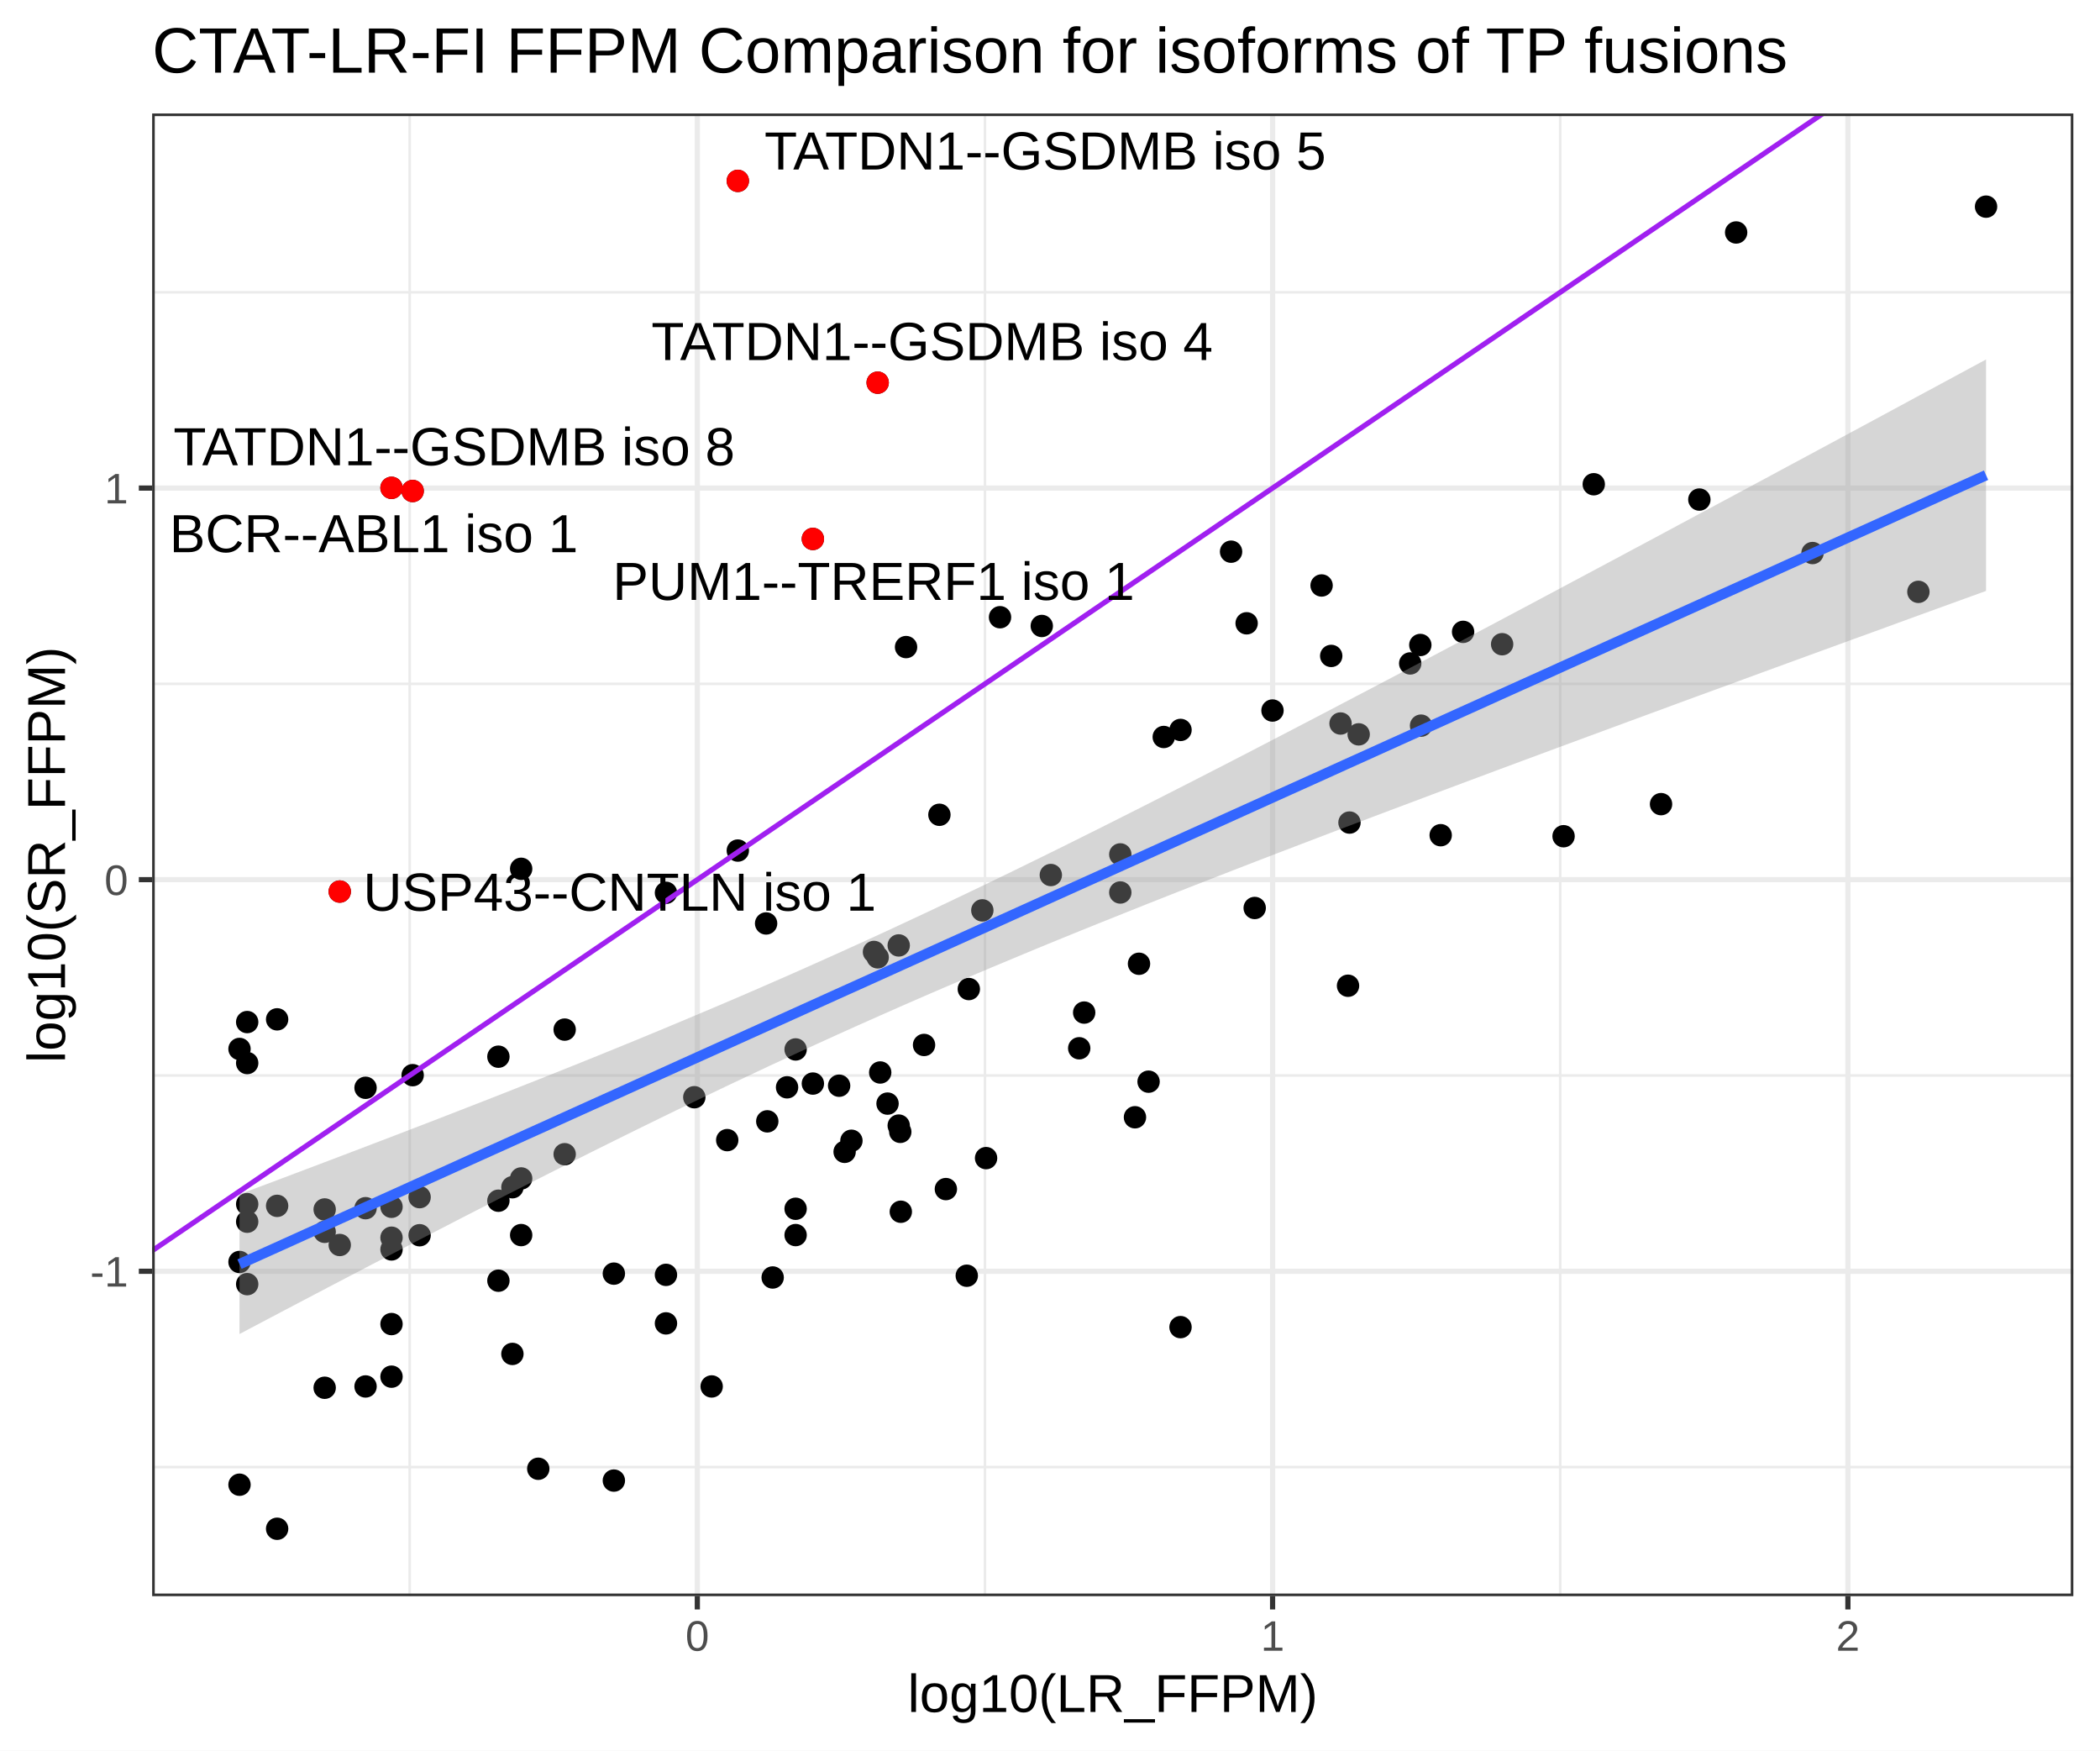
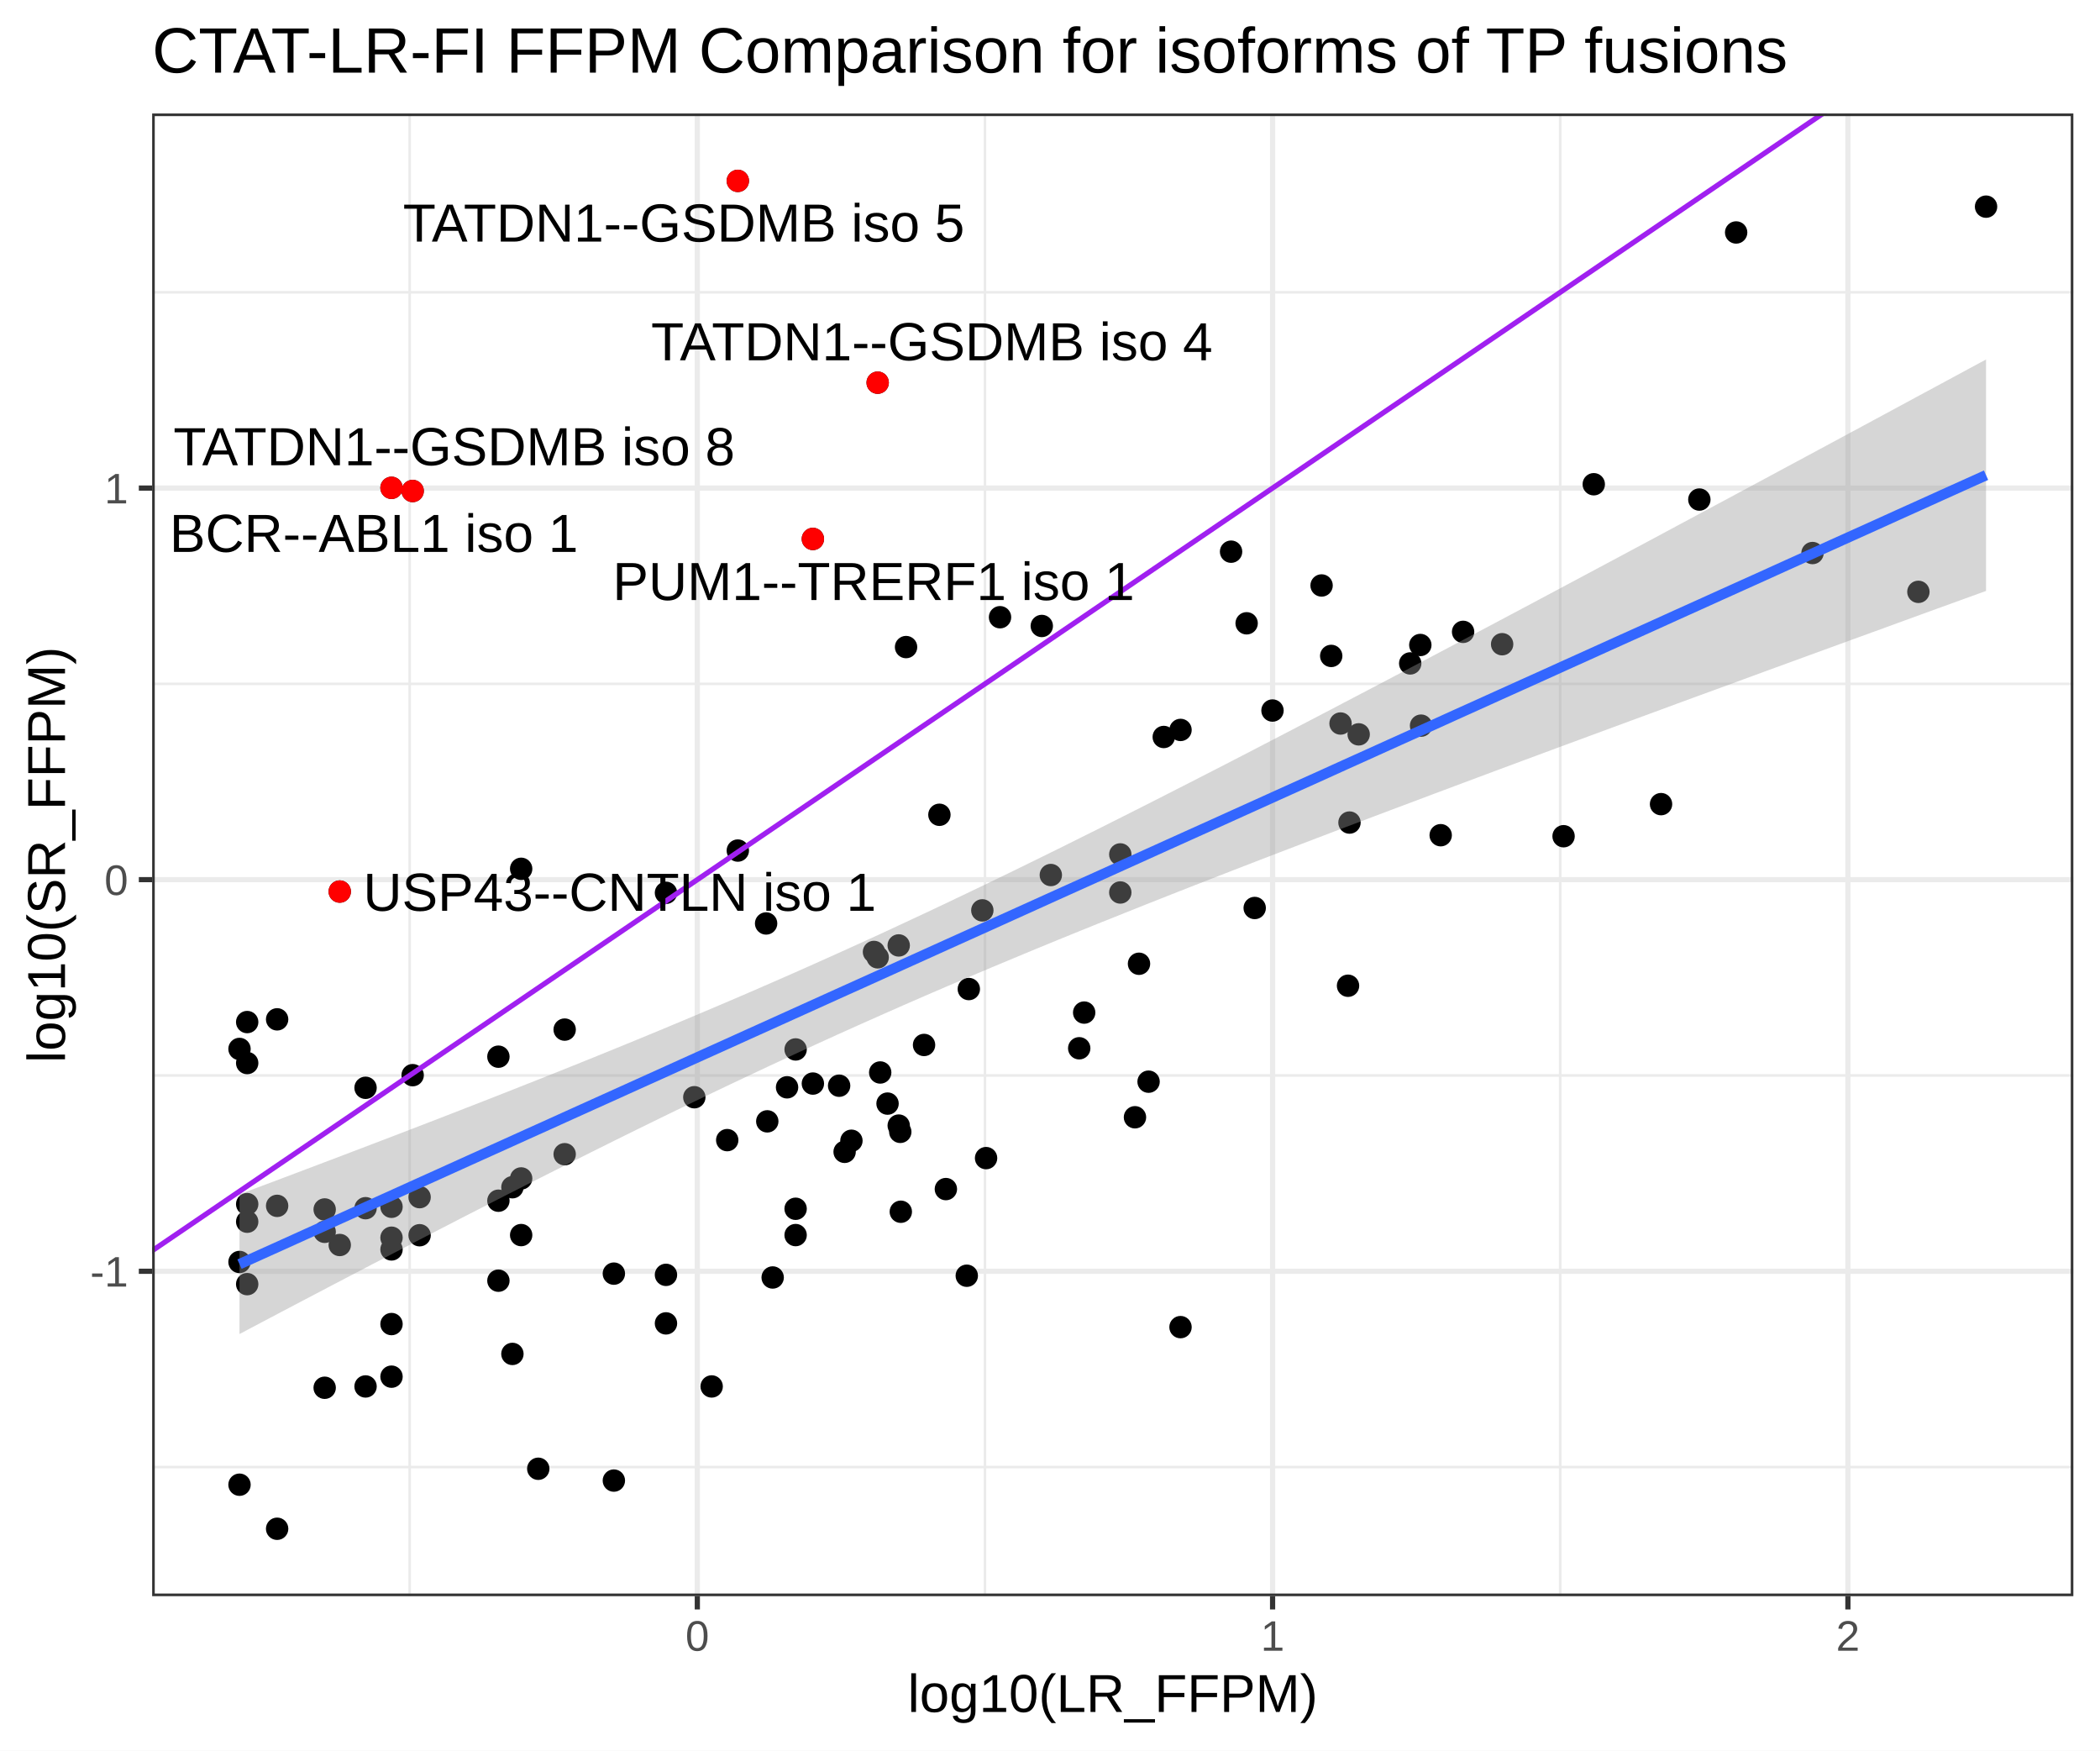
<svg xmlns="http://www.w3.org/2000/svg" class="svglite" width="432.00pt" height="360.00pt" viewBox="0 0 432.00 360.00">
  <defs>
    <style type="text/css">
    .svglite line, .svglite polyline, .svglite polygon, .svglite path, .svglite rect, .svglite circle {
      fill: none;
      stroke: #000000;
      stroke-linecap: round;
      stroke-linejoin: round;
      stroke-miterlimit: 10.00;
    }
    .svglite text {
      white-space: pre;
    }
  </style>
  </defs>
  <rect width="100%" height="100%" style="stroke: none; fill: #FFFFFF;" />
  <defs>
    <clipPath id="cpMC4wMHw0MzIuMDB8MC4wMHwzNjAuMDA=">
      <rect x="0.00" y="0.00" width="432.00" height="360.00" />
    </clipPath>
  </defs>
  <g clip-path="url(#cpMC4wMHw0MzIuMDB8MC4wMHwzNjAuMDA=)">
    <rect x="0" y="0.00" width="432.00" height="360.00" style="stroke-width: 1.07; stroke: #FFFFFF; fill: #FFFFFF;" />
  </g>
  <defs>
    <clipPath id="cpMzEuMzB8NDI2LjUyfDIzLjM0fDMyOC4yNw==">
      <rect x="31.30" y="23.34" width="395.22" height="304.93" />
    </clipPath>
  </defs>
  <g clip-path="url(#cpMzEuMzB8NDI2LjUyfDIzLjM0fDMyOC4yNw==)">
    <rect x="31.30" y="23.34" width="395.22" height="304.93" style="stroke-width: 1.07; stroke: none; fill: #FFFFFF;" />
    <polyline points="31.30,301.72 426.52,301.72 " style="stroke-width: 0.53; stroke: #EBEBEB; stroke-linecap: butt;" />
    <polyline points="31.30,221.18 426.52,221.18 " style="stroke-width: 0.53; stroke: #EBEBEB; stroke-linecap: butt;" />
    <polyline points="31.30,140.65 426.52,140.65 " style="stroke-width: 0.53; stroke: #EBEBEB; stroke-linecap: butt;" />
    <polyline points="31.30,60.11 426.52,60.11 " style="stroke-width: 0.53; stroke: #EBEBEB; stroke-linecap: butt;" />
    <polyline points="84.28,328.27 84.28,23.34 " style="stroke-width: 0.53; stroke: #EBEBEB; stroke-linecap: butt;" />
    <polyline points="202.62,328.27 202.62,23.34 " style="stroke-width: 0.53; stroke: #EBEBEB; stroke-linecap: butt;" />
    <polyline points="320.96,328.27 320.96,23.34 " style="stroke-width: 0.53; stroke: #EBEBEB; stroke-linecap: butt;" />
    <polyline points="31.30,261.45 426.52,261.45 " style="stroke-width: 1.07; stroke: #EBEBEB; stroke-linecap: butt;" />
    <polyline points="31.30,180.91 426.52,180.91 " style="stroke-width: 1.07; stroke: #EBEBEB; stroke-linecap: butt;" />
    <polyline points="31.30,100.38 426.52,100.38 " style="stroke-width: 1.07; stroke: #EBEBEB; stroke-linecap: butt;" />
    <polyline points="143.45,328.27 143.45,23.34 " style="stroke-width: 1.07; stroke: #EBEBEB; stroke-linecap: butt;" />
    <polyline points="261.79,328.27 261.79,23.34 " style="stroke-width: 1.07; stroke: #EBEBEB; stroke-linecap: butt;" />
    <polyline points="380.14,328.27 380.14,23.34 " style="stroke-width: 1.07; stroke: #EBEBEB; stroke-linecap: butt;" />
    <circle cx="223.03" cy="208.25" r="1.95" style="stroke-width: 0.71; fill: #000000;" />
    <circle cx="80.54" cy="283.13" r="1.95" style="stroke-width: 0.71; fill: #000000;" />
    <circle cx="242.85" cy="272.94" r="1.95" style="stroke-width: 0.71; fill: #000000;" />
    <circle cx="163.67" cy="248.60" r="1.95" style="stroke-width: 0.71; fill: #000000;" />
    <circle cx="239.40" cy="151.57" r="1.95" style="stroke-width: 0.71; fill: #000000;" />
    <circle cx="309.01" cy="132.49" r="1.95" style="stroke-width: 0.71; fill: #000000;" />
    <circle cx="105.41" cy="278.45" r="1.95" style="stroke-width: 0.71; fill: #000000;" />
    <circle cx="49.27" cy="259.54" r="1.95" style="stroke-width: 0.71; fill: #000000;" />
    <circle cx="202.85" cy="238.18" r="1.95" style="stroke-width: 0.71; fill: #000000;" />
    <circle cx="116.16" cy="237.38" r="1.95" style="stroke-width: 0.71; fill: #000000;" />
    <circle cx="80.54" cy="256.96" r="1.95" style="stroke-width: 0.71; fill: #000000;" />
    <circle cx="66.79" cy="253.34" r="1.95" style="stroke-width: 0.71; fill: #000000;" />
    <circle cx="126.28" cy="304.50" r="1.95" style="stroke-width: 0.71; fill: #000000;" />
    <circle cx="86.32" cy="246.21" r="1.95" style="stroke-width: 0.71; fill: #000000;" />
    <circle cx="296.37" cy="171.77" r="1.95" style="stroke-width: 0.71; fill: #000000;" />
    <circle cx="151.78" cy="174.93" r="1.95" style="stroke-width: 0.71; fill: #000000;" />
    <circle cx="84.89" cy="100.98" r="1.95" style="stroke-width: 0.71; fill: #000000;" />
    <circle cx="157.60" cy="189.92" r="1.95" style="stroke-width: 0.71; fill: #000000;" />
    <circle cx="327.86" cy="99.59" r="1.95" style="stroke-width: 0.71; fill: #000000;" />
    <circle cx="261.77" cy="146.13" r="1.95" style="stroke-width: 0.71; fill: #000000;" />
    <circle cx="216.17" cy="179.96" r="1.95" style="stroke-width: 0.71; fill: #000000;" />
    <circle cx="180.55" cy="78.70" r="1.95" style="stroke-width: 0.71; fill: #000000;" />
    <circle cx="151.78" cy="37.20" r="1.95" style="stroke-width: 0.71; fill: #000000;" />
    <circle cx="137.00" cy="262.19" r="1.95" style="stroke-width: 0.71; fill: #000000;" />
    <circle cx="137.00" cy="272.17" r="1.95" style="stroke-width: 0.71; fill: #000000;" />
    <circle cx="80.54" cy="100.33" r="1.95" style="stroke-width: 0.71; fill: #000000;" />
    <circle cx="80.54" cy="272.31" r="1.95" style="stroke-width: 0.71; fill: #000000;" />
    <circle cx="184.88" cy="194.44" r="1.95" style="stroke-width: 0.71; fill: #000000;" />
    <circle cx="181.07" cy="220.57" r="1.95" style="stroke-width: 0.71; fill: #000000;" />
    <circle cx="49.27" cy="305.35" r="1.95" style="stroke-width: 0.71; fill: #000000;" />
    <circle cx="182.58" cy="226.97" r="1.95" style="stroke-width: 0.71; fill: #000000;" />
    <circle cx="50.85" cy="251.26" r="1.95" style="stroke-width: 0.71; fill: #000000;" />
    <circle cx="69.89" cy="183.36" r="1.95" style="stroke-width: 0.71; fill: #000000;" />
    <circle cx="190.09" cy="214.91" r="1.95" style="stroke-width: 0.71; fill: #000000;" />
    <circle cx="253.25" cy="113.46" r="1.95" style="stroke-width: 0.71; fill: #000000;" />
    <circle cx="275.77" cy="148.80" r="1.95" style="stroke-width: 0.71; fill: #000000;" />
    <circle cx="161.91" cy="223.62" r="1.95" style="stroke-width: 0.71; fill: #000000;" />
    <circle cx="50.85" cy="210.20" r="1.95" style="stroke-width: 0.71; fill: #000000;" />
    <circle cx="279.50" cy="151.03" r="1.95" style="stroke-width: 0.71; fill: #000000;" />
    <circle cx="222.01" cy="215.59" r="1.95" style="stroke-width: 0.71; fill: #000000;" />
    <circle cx="193.25" cy="167.57" r="1.95" style="stroke-width: 0.71; fill: #000000;" />
    <circle cx="107.21" cy="242.36" r="1.95" style="stroke-width: 0.71; fill: #000000;" />
    <circle cx="126.28" cy="261.94" r="1.95" style="stroke-width: 0.71; fill: #000000;" />
    <circle cx="105.41" cy="244.17" r="1.95" style="stroke-width: 0.71; fill: #000000;" />
    <circle cx="163.67" cy="215.83" r="1.95" style="stroke-width: 0.71; fill: #000000;" />
    <circle cx="107.21" cy="254.01" r="1.95" style="stroke-width: 0.71; fill: #000000;" />
    <circle cx="242.85" cy="150.12" r="1.95" style="stroke-width: 0.71; fill: #000000;" />
    <circle cx="142.83" cy="225.66" r="1.95" style="stroke-width: 0.71; fill: #000000;" />
    <circle cx="50.85" cy="247.64" r="1.95" style="stroke-width: 0.71; fill: #000000;" />
    <circle cx="199.30" cy="203.41" r="1.95" style="stroke-width: 0.71; fill: #000000;" />
    <circle cx="186.39" cy="133.08" r="1.95" style="stroke-width: 0.71; fill: #000000;" />
    <circle cx="50.85" cy="218.63" r="1.95" style="stroke-width: 0.71; fill: #000000;" />
    <circle cx="50.85" cy="264.10" r="1.95" style="stroke-width: 0.71; fill: #000000;" />
    <circle cx="205.72" cy="126.94" r="1.95" style="stroke-width: 0.71; fill: #000000;" />
    <circle cx="300.98" cy="129.95" r="1.95" style="stroke-width: 0.71; fill: #000000;" />
    <circle cx="292.33" cy="149.24" r="1.95" style="stroke-width: 0.71; fill: #000000;" />
    <circle cx="163.67" cy="254.01" r="1.95" style="stroke-width: 0.71; fill: #000000;" />
    <circle cx="167.22" cy="110.84" r="1.95" style="stroke-width: 0.71; fill: #000000;" />
    <circle cx="86.32" cy="254.04" r="1.95" style="stroke-width: 0.71; fill: #000000;" />
    <circle cx="349.58" cy="102.74" r="1.95" style="stroke-width: 0.71; fill: #000000;" />
    <circle cx="184.88" cy="231.49" r="1.95" style="stroke-width: 0.71; fill: #000000;" />
    <circle cx="292.18" cy="132.65" r="1.95" style="stroke-width: 0.71; fill: #000000;" />
    <circle cx="185.31" cy="249.21" r="1.95" style="stroke-width: 0.71; fill: #000000;" />
    <circle cx="234.31" cy="198.21" r="1.95" style="stroke-width: 0.71; fill: #000000;" />
    <circle cx="158.95" cy="262.73" r="1.95" style="stroke-width: 0.71; fill: #000000;" />
    <circle cx="102.53" cy="246.94" r="1.95" style="stroke-width: 0.71; fill: #000000;" />
    <circle cx="66.79" cy="285.41" r="1.95" style="stroke-width: 0.71; fill: #000000;" />
    <circle cx="102.53" cy="217.32" r="1.95" style="stroke-width: 0.71; fill: #000000;" />
    <circle cx="408.56" cy="42.50" r="1.95" style="stroke-width: 0.71; fill: #000000;" />
    <circle cx="157.84" cy="230.62" r="1.95" style="stroke-width: 0.71; fill: #000000;" />
    <circle cx="75.20" cy="223.72" r="1.95" style="stroke-width: 0.71; fill: #000000;" />
    <circle cx="75.20" cy="248.48" r="1.95" style="stroke-width: 0.71; fill: #000000;" />
    <circle cx="357.15" cy="47.81" r="1.95" style="stroke-width: 0.71; fill: #000000;" />
    <circle cx="57.01" cy="209.64" r="1.95" style="stroke-width: 0.71; fill: #000000;" />
    <circle cx="57.01" cy="248.00" r="1.95" style="stroke-width: 0.71; fill: #000000;" />
    <circle cx="57.01" cy="314.41" r="1.95" style="stroke-width: 0.71; fill: #000000;" />
    <circle cx="230.46" cy="183.55" r="1.95" style="stroke-width: 0.71; fill: #000000;" />
    <circle cx="233.48" cy="229.78" r="1.95" style="stroke-width: 0.71; fill: #000000;" />
    <circle cx="256.45" cy="128.19" r="1.95" style="stroke-width: 0.71; fill: #000000;" />
    <circle cx="214.31" cy="128.74" r="1.95" style="stroke-width: 0.71; fill: #000000;" />
    <circle cx="84.89" cy="221.12" r="1.95" style="stroke-width: 0.71; fill: #000000;" />
    <circle cx="80.54" cy="248.19" r="1.95" style="stroke-width: 0.71; fill: #000000;" />
    <circle cx="290.10" cy="136.44" r="1.95" style="stroke-width: 0.71; fill: #000000;" />
    <circle cx="172.62" cy="223.29" r="1.95" style="stroke-width: 0.71; fill: #000000;" />
    <circle cx="271.87" cy="120.41" r="1.95" style="stroke-width: 0.71; fill: #000000;" />
    <circle cx="179.79" cy="195.78" r="1.95" style="stroke-width: 0.71; fill: #000000;" />
    <circle cx="102.53" cy="263.39" r="1.95" style="stroke-width: 0.71; fill: #000000;" />
    <circle cx="66.79" cy="248.74" r="1.95" style="stroke-width: 0.71; fill: #000000;" />
    <circle cx="194.58" cy="244.55" r="1.95" style="stroke-width: 0.71; fill: #000000;" />
    <circle cx="149.60" cy="234.48" r="1.95" style="stroke-width: 0.71; fill: #000000;" />
    <circle cx="80.54" cy="254.55" r="1.95" style="stroke-width: 0.71; fill: #000000;" />
    <circle cx="107.21" cy="178.68" r="1.95" style="stroke-width: 0.71; fill: #000000;" />
    <circle cx="394.64" cy="121.72" r="1.95" style="stroke-width: 0.71; fill: #000000;" />
    <circle cx="341.70" cy="165.38" r="1.95" style="stroke-width: 0.71; fill: #000000;" />
    <circle cx="321.65" cy="171.98" r="1.95" style="stroke-width: 0.71; fill: #000000;" />
    <circle cx="277.31" cy="202.73" r="1.95" style="stroke-width: 0.71; fill: #000000;" />
    <circle cx="198.88" cy="262.37" r="1.95" style="stroke-width: 0.71; fill: #000000;" />
    <circle cx="236.28" cy="222.46" r="1.95" style="stroke-width: 0.71; fill: #000000;" />
    <circle cx="146.40" cy="285.14" r="1.95" style="stroke-width: 0.71; fill: #000000;" />
    <circle cx="110.73" cy="302.07" r="1.95" style="stroke-width: 0.71; fill: #000000;" />
    <circle cx="75.20" cy="285.14" r="1.95" style="stroke-width: 0.71; fill: #000000;" />
    <circle cx="273.85" cy="134.90" r="1.95" style="stroke-width: 0.71; fill: #000000;" />
    <circle cx="180.55" cy="196.89" r="1.95" style="stroke-width: 0.71; fill: #000000;" />
    <circle cx="202.08" cy="187.23" r="1.95" style="stroke-width: 0.71; fill: #000000;" />
    <circle cx="230.46" cy="175.72" r="1.95" style="stroke-width: 0.71; fill: #000000;" />
    <circle cx="137.00" cy="183.62" r="1.95" style="stroke-width: 0.71; fill: #000000;" />
    <circle cx="69.89" cy="256.05" r="1.95" style="stroke-width: 0.71; fill: #000000;" />
    <circle cx="372.86" cy="113.74" r="1.95" style="stroke-width: 0.71; fill: #000000;" />
    <circle cx="175.15" cy="234.61" r="1.95" style="stroke-width: 0.71; fill: #000000;" />
    <circle cx="167.22" cy="222.85" r="1.95" style="stroke-width: 0.71; fill: #000000;" />
    <circle cx="277.61" cy="169.17" r="1.95" style="stroke-width: 0.71; fill: #000000;" />
    <circle cx="258.11" cy="186.74" r="1.95" style="stroke-width: 0.71; fill: #000000;" />
    <circle cx="185.20" cy="232.78" r="1.95" style="stroke-width: 0.71; fill: #000000;" />
    <circle cx="116.16" cy="211.75" r="1.95" style="stroke-width: 0.71; fill: #000000;" />
    <circle cx="173.75" cy="236.89" r="1.95" style="stroke-width: 0.71; fill: #000000;" />
    <circle cx="49.27" cy="215.73" r="1.95" style="stroke-width: 0.71; fill: #000000;" />
    <polygon points="49.27,245.62 53.81,243.92 58.36,242.21 62.91,240.49 67.46,238.77 72.01,237.04 76.55,235.31 81.10,233.57 85.65,231.82 90.20,230.07 94.75,228.30 99.29,226.53 103.84,224.75 108.39,222.95 112.94,221.15 117.49,219.33 122.03,217.50 126.58,215.65 131.13,213.79 135.68,211.91 140.23,210.01 144.77,208.10 149.32,206.17 153.87,204.22 158.42,202.24 162.97,200.25 167.51,198.23 172.06,196.19 176.61,194.13 181.16,192.05 185.71,189.94 190.25,187.82 194.80,185.67 199.35,183.50 203.90,181.32 208.45,179.11 212.99,176.89 217.54,174.65 222.09,172.39 226.64,170.12 231.19,167.83 235.73,165.54 240.28,163.23 244.83,160.91 249.38,158.58 253.93,156.24 258.47,153.89 263.02,151.53 267.57,149.16 272.12,146.79 276.66,144.41 281.21,142.03 285.76,139.64 290.31,137.24 294.86,134.84 299.40,132.44 303.95,130.03 308.50,127.62 313.05,125.20 317.60,122.78 322.14,120.36 326.69,117.93 331.24,115.50 335.79,113.07 340.34,110.64 344.88,108.20 349.43,105.76 353.98,103.32 358.53,100.88 363.08,98.44 367.62,95.99 372.17,93.55 376.72,91.10 381.27,88.65 385.82,86.20 390.36,83.75 394.91,81.29 399.46,78.84 404.01,76.38 408.56,73.93 408.56,121.53 404.01,123.18 399.46,124.83 394.91,126.48 390.36,128.14 385.82,129.80 381.27,131.45 376.72,133.11 372.17,134.77 367.62,136.43 363.08,138.09 358.53,139.76 353.98,141.43 349.43,143.09 344.88,144.76 340.34,146.44 335.79,148.11 331.24,149.79 326.69,151.47 322.14,153.15 317.60,154.83 313.05,156.52 308.50,158.21 303.95,159.91 299.40,161.61 294.86,163.31 290.31,165.02 285.76,166.73 281.21,168.45 276.66,170.17 272.12,171.90 267.57,173.64 263.02,175.38 258.47,177.13 253.93,178.89 249.38,180.66 244.83,182.43 240.28,184.22 235.73,186.02 231.19,187.83 226.64,189.65 222.09,191.49 217.54,193.34 212.99,195.21 208.45,197.10 203.90,199.00 199.35,200.92 194.80,202.86 190.25,204.82 185.71,206.80 181.16,208.81 176.61,210.83 172.06,212.88 167.51,214.95 162.97,217.04 158.42,219.15 153.87,221.29 149.32,223.44 144.77,225.62 140.23,227.81 135.68,230.02 131.13,232.25 126.58,234.50 122.03,236.76 117.49,239.04 112.94,241.33 108.39,243.63 103.84,245.94 99.29,248.27 94.75,250.60 90.20,252.95 85.65,255.30 81.10,257.66 76.55,260.03 72.01,262.40 67.46,264.78 62.91,267.17 58.36,269.56 53.81,271.96 49.27,274.36 " style="stroke-width: 0.00; stroke: none; stroke-linecap: butt; fill: #999999; fill-opacity: 0.40;" />
    <polyline points="49.27,245.62 53.81,243.92 58.36,242.21 62.91,240.49 67.46,238.77 72.01,237.04 76.55,235.31 81.10,233.57 85.65,231.82 90.20,230.07 94.75,228.30 99.29,226.53 103.84,224.75 108.39,222.95 112.94,221.15 117.49,219.33 122.03,217.50 126.58,215.65 131.13,213.79 135.68,211.91 140.23,210.01 144.77,208.10 149.32,206.17 153.87,204.22 158.42,202.24 162.97,200.25 167.51,198.23 172.06,196.19 176.61,194.13 181.16,192.05 185.71,189.94 190.25,187.82 194.80,185.67 199.35,183.50 203.90,181.32 208.45,179.11 212.99,176.89 217.54,174.65 222.09,172.39 226.64,170.12 231.19,167.83 235.73,165.54 240.28,163.23 244.83,160.91 249.38,158.58 253.93,156.24 258.47,153.89 263.02,151.53 267.57,149.16 272.12,146.79 276.66,144.41 281.21,142.03 285.76,139.64 290.31,137.24 294.86,134.84 299.40,132.44 303.95,130.03 308.50,127.62 313.05,125.20 317.60,122.78 322.14,120.36 326.69,117.93 331.24,115.50 335.79,113.07 340.34,110.64 344.88,108.20 349.43,105.76 353.98,103.32 358.53,100.88 363.08,98.44 367.62,95.99 372.17,93.55 376.72,91.10 381.27,88.65 385.82,86.20 390.36,83.75 394.91,81.29 399.46,78.84 404.01,76.38 408.56,73.93 " style="stroke-width: 2.13; stroke: none; stroke-linecap: butt;" />
    <polyline points="408.56,121.53 404.01,123.18 399.46,124.83 394.91,126.48 390.36,128.14 385.82,129.80 381.27,131.45 376.72,133.11 372.17,134.77 367.62,136.43 363.08,138.09 358.53,139.76 353.98,141.43 349.43,143.09 344.88,144.76 340.34,146.44 335.79,148.11 331.24,149.79 326.69,151.47 322.14,153.15 317.60,154.83 313.05,156.52 308.50,158.21 303.95,159.91 299.40,161.61 294.86,163.31 290.31,165.02 285.76,166.73 281.21,168.45 276.66,170.17 272.12,171.90 267.57,173.64 263.02,175.38 258.47,177.13 253.93,178.89 249.38,180.66 244.83,182.43 240.28,184.22 235.73,186.02 231.19,187.83 226.64,189.65 222.09,191.49 217.54,193.34 212.99,195.21 208.45,197.10 203.90,199.00 199.35,200.92 194.80,202.86 190.25,204.82 185.71,206.80 181.16,208.81 176.61,210.83 172.06,212.88 167.51,214.95 162.97,217.04 158.42,219.15 153.87,221.29 149.32,223.44 144.77,225.62 140.23,227.81 135.68,230.02 131.13,232.25 126.58,234.50 122.03,236.76 117.49,239.04 112.94,241.33 108.39,243.63 103.84,245.94 99.29,248.27 94.75,250.60 90.20,252.95 85.65,255.30 81.10,257.66 76.55,260.03 72.01,262.40 67.46,264.78 62.91,267.17 58.36,269.56 53.81,271.96 49.27,274.36 " style="stroke-width: 2.13; stroke: none; stroke-linecap: butt;" />
    <polyline points="49.27,259.99 53.81,257.94 58.36,255.89 62.91,253.83 67.46,251.78 72.01,249.72 76.55,247.67 81.10,245.62 85.65,243.56 90.20,241.51 94.75,239.45 99.29,237.40 103.84,235.35 108.39,233.29 112.94,231.24 117.49,229.18 122.03,227.13 126.58,225.08 131.13,223.02 135.68,220.97 140.23,218.91 144.77,216.86 149.32,214.81 153.87,212.75 158.42,210.70 162.97,208.64 167.51,206.59 172.06,204.53 176.61,202.48 181.16,200.43 185.71,198.37 190.25,196.32 194.80,194.26 199.35,192.21 203.90,190.16 208.45,188.10 212.99,186.05 217.54,183.99 222.09,181.94 226.64,179.89 231.19,177.83 235.73,175.78 240.28,173.72 244.83,171.67 249.38,169.62 253.93,167.56 258.47,165.51 263.02,163.45 267.57,161.40 272.12,159.35 276.66,157.29 281.21,155.24 285.76,153.18 290.31,151.13 294.86,149.08 299.40,147.02 303.95,144.97 308.50,142.91 313.05,140.86 317.60,138.81 322.14,136.75 326.69,134.70 331.24,132.64 335.79,130.59 340.34,128.54 344.88,126.48 349.43,124.43 353.98,122.37 358.53,120.32 363.08,118.27 367.62,116.21 372.17,114.16 376.72,112.10 381.27,110.05 385.82,108.00 390.36,105.94 394.91,103.89 399.46,101.83 404.01,99.78 408.56,97.73 " style="stroke-width: 2.13; stroke: #3366FF; stroke-linecap: butt;" />
    <line x1="-363.92" y1="526.19" x2="821.74" y2="-280.68" style="stroke-width: 1.07; stroke: #A020F0; stroke-linecap: butt;" />
    <circle cx="151.78" cy="37.20" r="1.95" style="stroke-width: 0.71; stroke: #FF0000; fill: #FF0000;" />
    <circle cx="80.54" cy="100.33" r="1.95" style="stroke-width: 0.71; stroke: #FF0000; fill: #FF0000;" />
    <circle cx="84.89" cy="100.98" r="1.95" style="stroke-width: 0.71; stroke: #FF0000; fill: #FF0000;" />
    <circle cx="180.55" cy="78.70" r="1.95" style="stroke-width: 0.71; stroke: #FF0000; fill: #FF0000;" />
    <circle cx="167.22" cy="110.84" r="1.95" style="stroke-width: 0.71; stroke: #FF0000; fill: #FF0000;" />
    <circle cx="69.89" cy="183.36" r="1.95" style="stroke-width: 0.71; stroke: #FF0000; fill: #FF0000;" />
-     <text x="215.01" y="34.86" text-anchor="middle" style="font-size: 11.04px; font-family: &quot;Arial&quot;;" textLength="117.06px" lengthAdjust="spacingAndGlyphs">TATDN1--GSDMB iso 5</text>
-     <text x="93.43" y="95.69" text-anchor="middle" style="font-size: 11.04px; font-family: &quot;Arial&quot;;" textLength="117.06px" lengthAdjust="spacingAndGlyphs">TATDN1--GSDMB iso 8</text>
-     <text x="76.89" y="113.56" text-anchor="middle" style="font-size: 11.04px; font-family: &quot;Arial&quot;;" textLength="83.98px" lengthAdjust="spacingAndGlyphs">BCR--ABL1 iso 1</text>
-     <text x="191.75" y="74.05" text-anchor="middle" style="font-size: 11.04px; font-family: &quot;Arial&quot;;" textLength="117.06px" lengthAdjust="spacingAndGlyphs">TATDN1--GSDMB iso 4</text>
-     <text x="179.71" y="123.38" text-anchor="middle" style="font-size: 11.04px; font-family: &quot;Arial&quot;;" textLength="107.25px" lengthAdjust="spacingAndGlyphs">PUM1--TRERF1 iso 1</text>
-     <text x="127.47" y="187.30" text-anchor="middle" style="font-size: 11.04px; font-family: &quot;Arial&quot;;" textLength="105.42px" lengthAdjust="spacingAndGlyphs">USP43--CNTLN iso 1</text>
+     <text x="140.66" y="49.69" text-anchor="middle" style="font-size: 11.04px; font-family: &quot;Arial&quot;;" textLength="117.06px" lengthAdjust="spacingAndGlyphs">TATDN1--GSDMB iso 5</text>
+     <text x="93.43" y="95.68" text-anchor="middle" style="font-size: 11.04px; font-family: &quot;Arial&quot;;" textLength="117.06px" lengthAdjust="spacingAndGlyphs">TATDN1--GSDMB iso 8</text>
+     <text x="76.91" y="113.51" text-anchor="middle" style="font-size: 11.04px; font-family: &quot;Arial&quot;;" textLength="83.98px" lengthAdjust="spacingAndGlyphs">BCR--ABL1 iso 1</text>
+     <text x="191.70" y="74.09" text-anchor="middle" style="font-size: 11.04px; font-family: &quot;Arial&quot;;" textLength="117.06px" lengthAdjust="spacingAndGlyphs">TATDN1--GSDMB iso 4</text>
+     <text x="179.71" y="123.41" text-anchor="middle" style="font-size: 11.04px; font-family: &quot;Arial&quot;;" textLength="107.25px" lengthAdjust="spacingAndGlyphs">PUM1--TRERF1 iso 1</text>
+     <text x="127.47" y="187.31" text-anchor="middle" style="font-size: 11.04px; font-family: &quot;Arial&quot;;" textLength="105.42px" lengthAdjust="spacingAndGlyphs">USP43--CNTLN iso 1</text>
    <rect x="31.30" y="23.34" width="395.22" height="304.93" style="stroke-width: 1.07; stroke: #333333;" />
  </g>
  <g clip-path="url(#cpMC4wMHw0MzIuMDB8MC4wMHwzNjAuMDA=)">
    <text x="26.37" y="264.60" text-anchor="end" style="font-size: 8.80px;fill: #4D4D4D; font-family: &quot;Arial&quot;;" textLength="7.83px" lengthAdjust="spacingAndGlyphs">-1</text>
    <text x="26.37" y="184.07" text-anchor="end" style="font-size: 8.80px;fill: #4D4D4D; font-family: &quot;Arial&quot;;" textLength="4.90px" lengthAdjust="spacingAndGlyphs">0</text>
    <text x="26.37" y="103.53" text-anchor="end" style="font-size: 8.80px;fill: #4D4D4D; font-family: &quot;Arial&quot;;" textLength="4.90px" lengthAdjust="spacingAndGlyphs">1</text>
    <polyline points="28.56,261.45 31.30,261.45 " style="stroke-width: 1.07; stroke: #333333; stroke-linecap: butt;" />
    <polyline points="28.56,180.91 31.30,180.91 " style="stroke-width: 1.07; stroke: #333333; stroke-linecap: butt;" />
    <polyline points="28.56,100.38 31.30,100.38 " style="stroke-width: 1.07; stroke: #333333; stroke-linecap: butt;" />
    <polyline points="143.45,331.01 143.45,328.27 " style="stroke-width: 1.07; stroke: #333333; stroke-linecap: butt;" />
    <polyline points="261.79,331.01 261.79,328.27 " style="stroke-width: 1.07; stroke: #333333; stroke-linecap: butt;" />
    <polyline points="380.14,331.01 380.14,328.27 " style="stroke-width: 1.07; stroke: #333333; stroke-linecap: butt;" />
    <text x="143.45" y="339.50" text-anchor="middle" style="font-size: 8.80px;fill: #4D4D4D; font-family: &quot;Arial&quot;;" textLength="4.90px" lengthAdjust="spacingAndGlyphs">0</text>
    <text x="261.79" y="339.50" text-anchor="middle" style="font-size: 8.80px;fill: #4D4D4D; font-family: &quot;Arial&quot;;" textLength="4.90px" lengthAdjust="spacingAndGlyphs">1</text>
    <text x="380.14" y="339.50" text-anchor="middle" style="font-size: 8.80px;fill: #4D4D4D; font-family: &quot;Arial&quot;;" textLength="4.90px" lengthAdjust="spacingAndGlyphs">2</text>
    <text x="228.91" y="352.09" text-anchor="middle" style="font-size: 11.00px; font-family: &quot;Arial&quot;;" textLength="84.37px" lengthAdjust="spacingAndGlyphs">log10(LR_FFPM)</text>
    <text transform="translate(13.37,175.80) rotate(-90)" text-anchor="middle" style="font-size: 11.00px; font-family: &quot;Arial&quot;;" textLength="85.59px" lengthAdjust="spacingAndGlyphs">log10(SR_FFPM)</text>
    <text x="31.30" y="14.94" style="font-size: 13.20px; font-family: &quot;Arial&quot;;" textLength="339.36px" lengthAdjust="spacingAndGlyphs">CTAT-LR-FI FFPM Comparison for isoforms of TP fusions</text>
  </g>
</svg>
